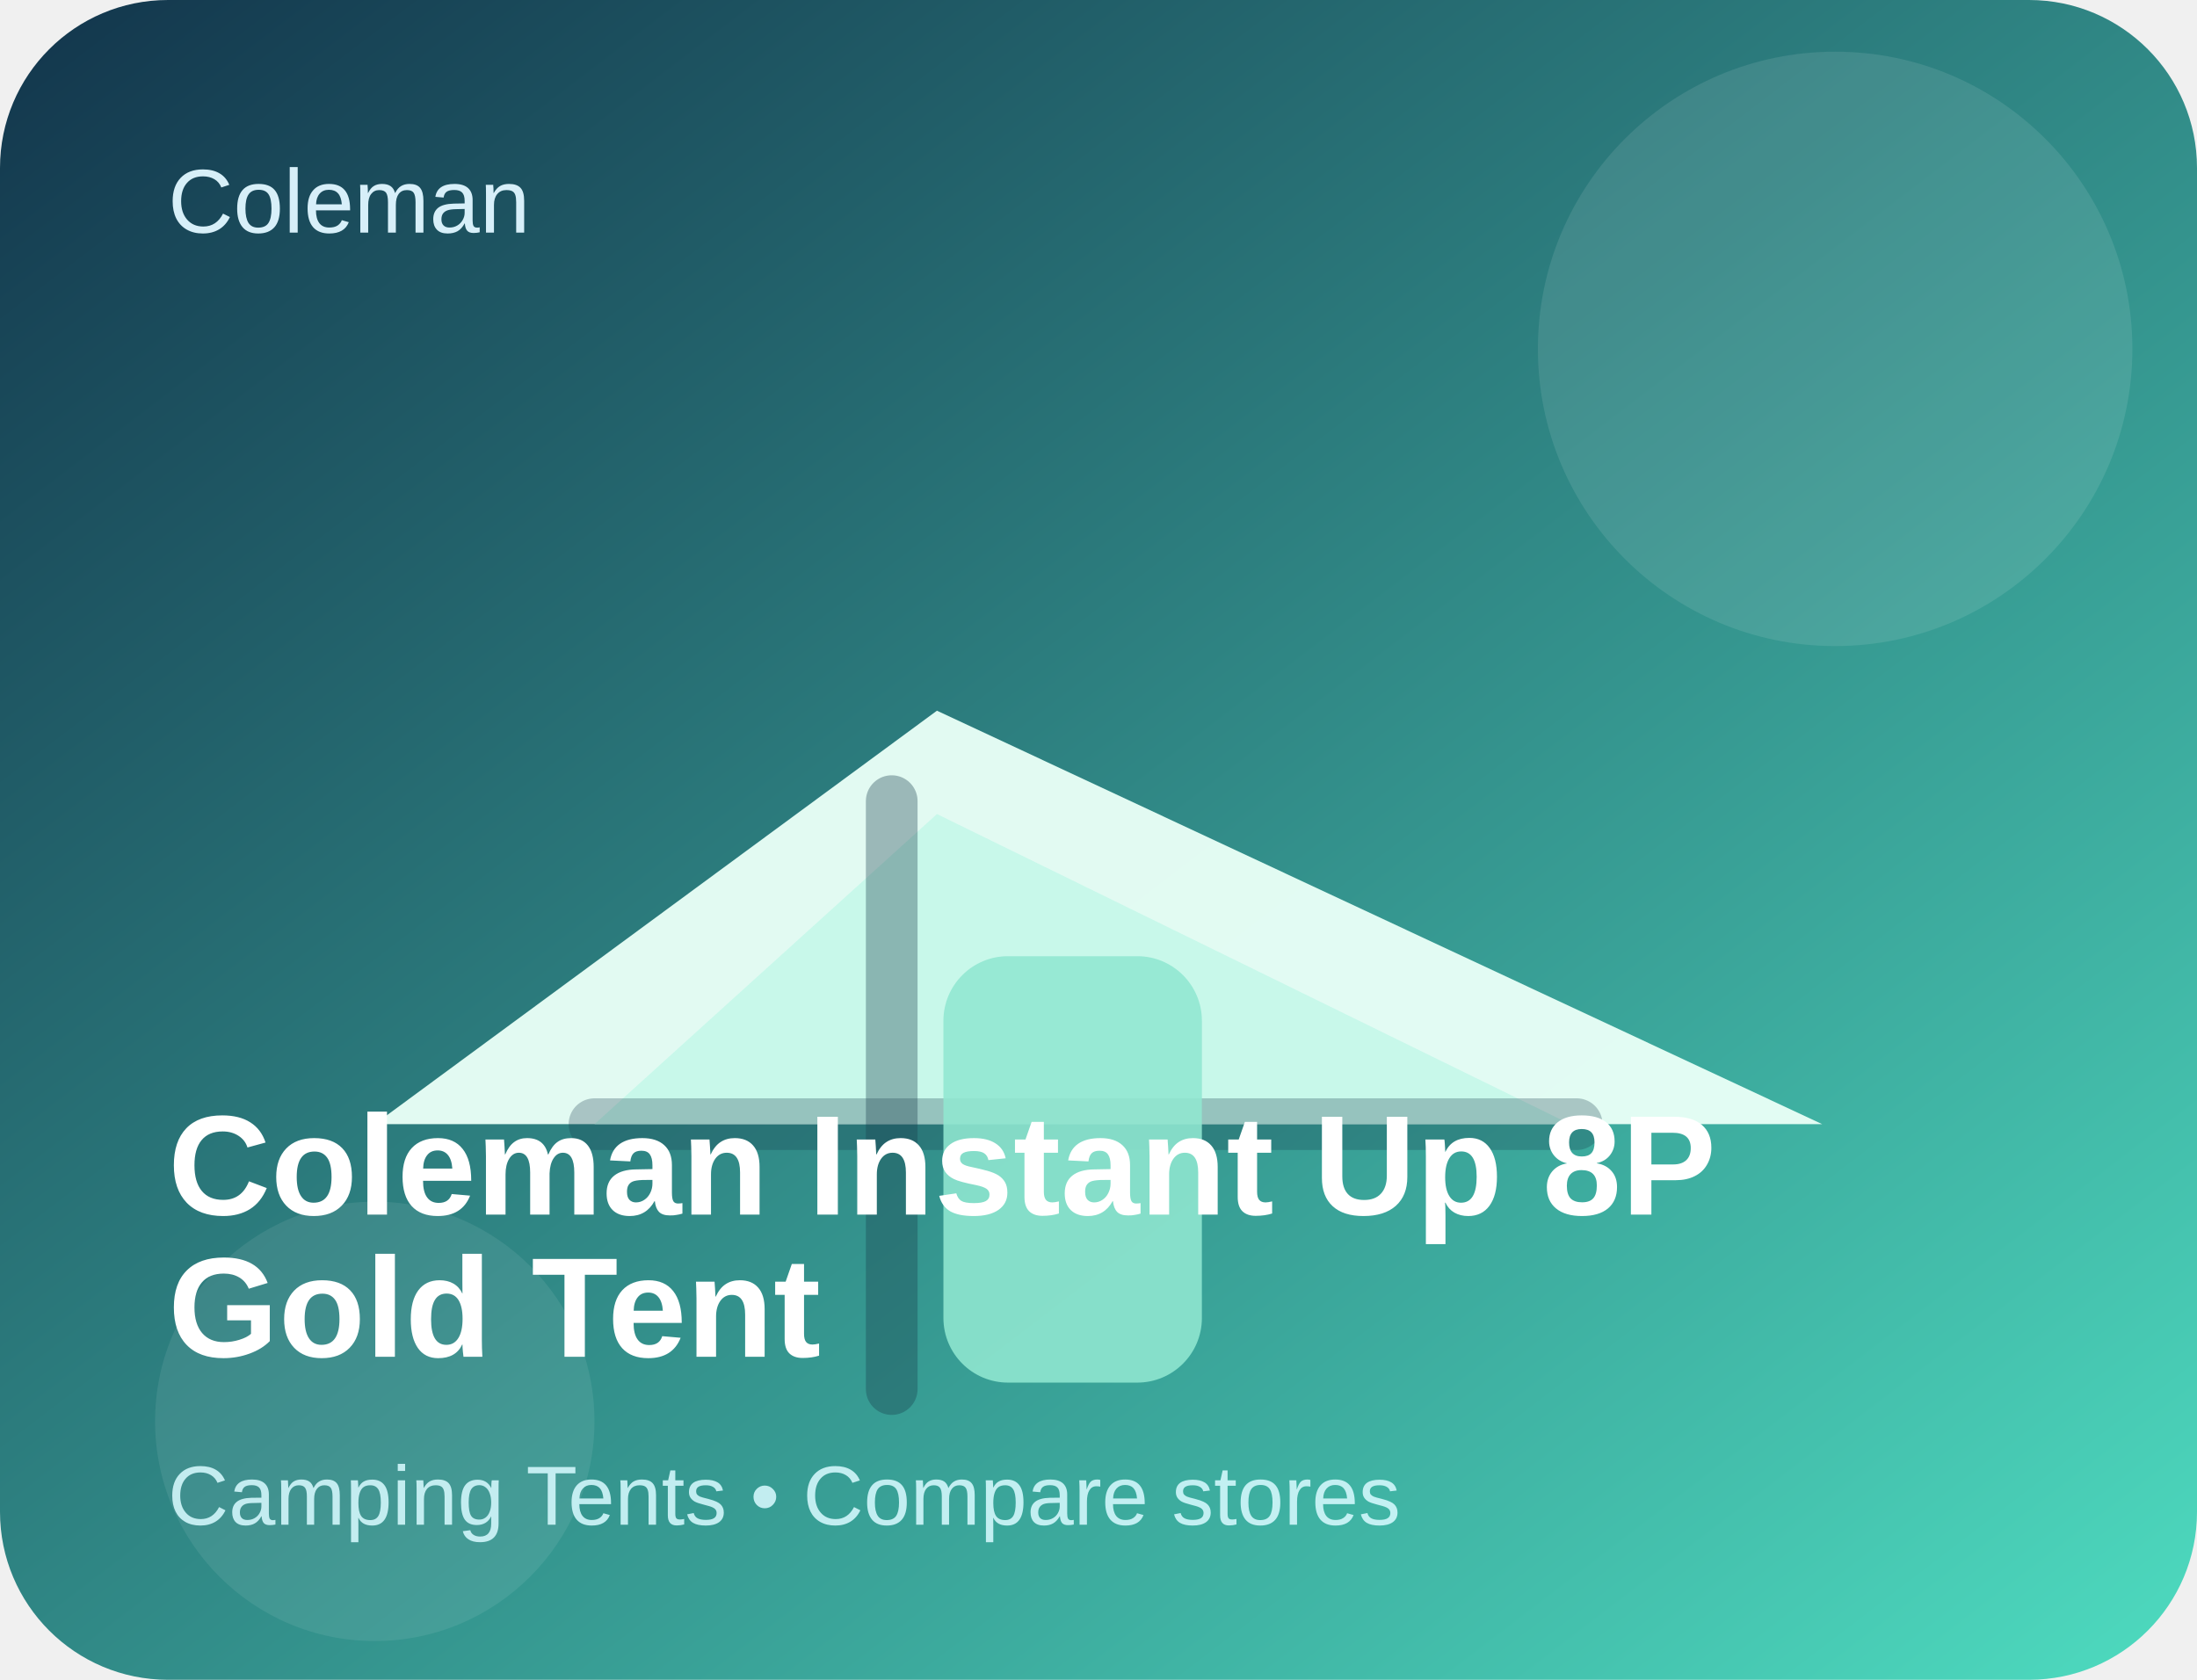
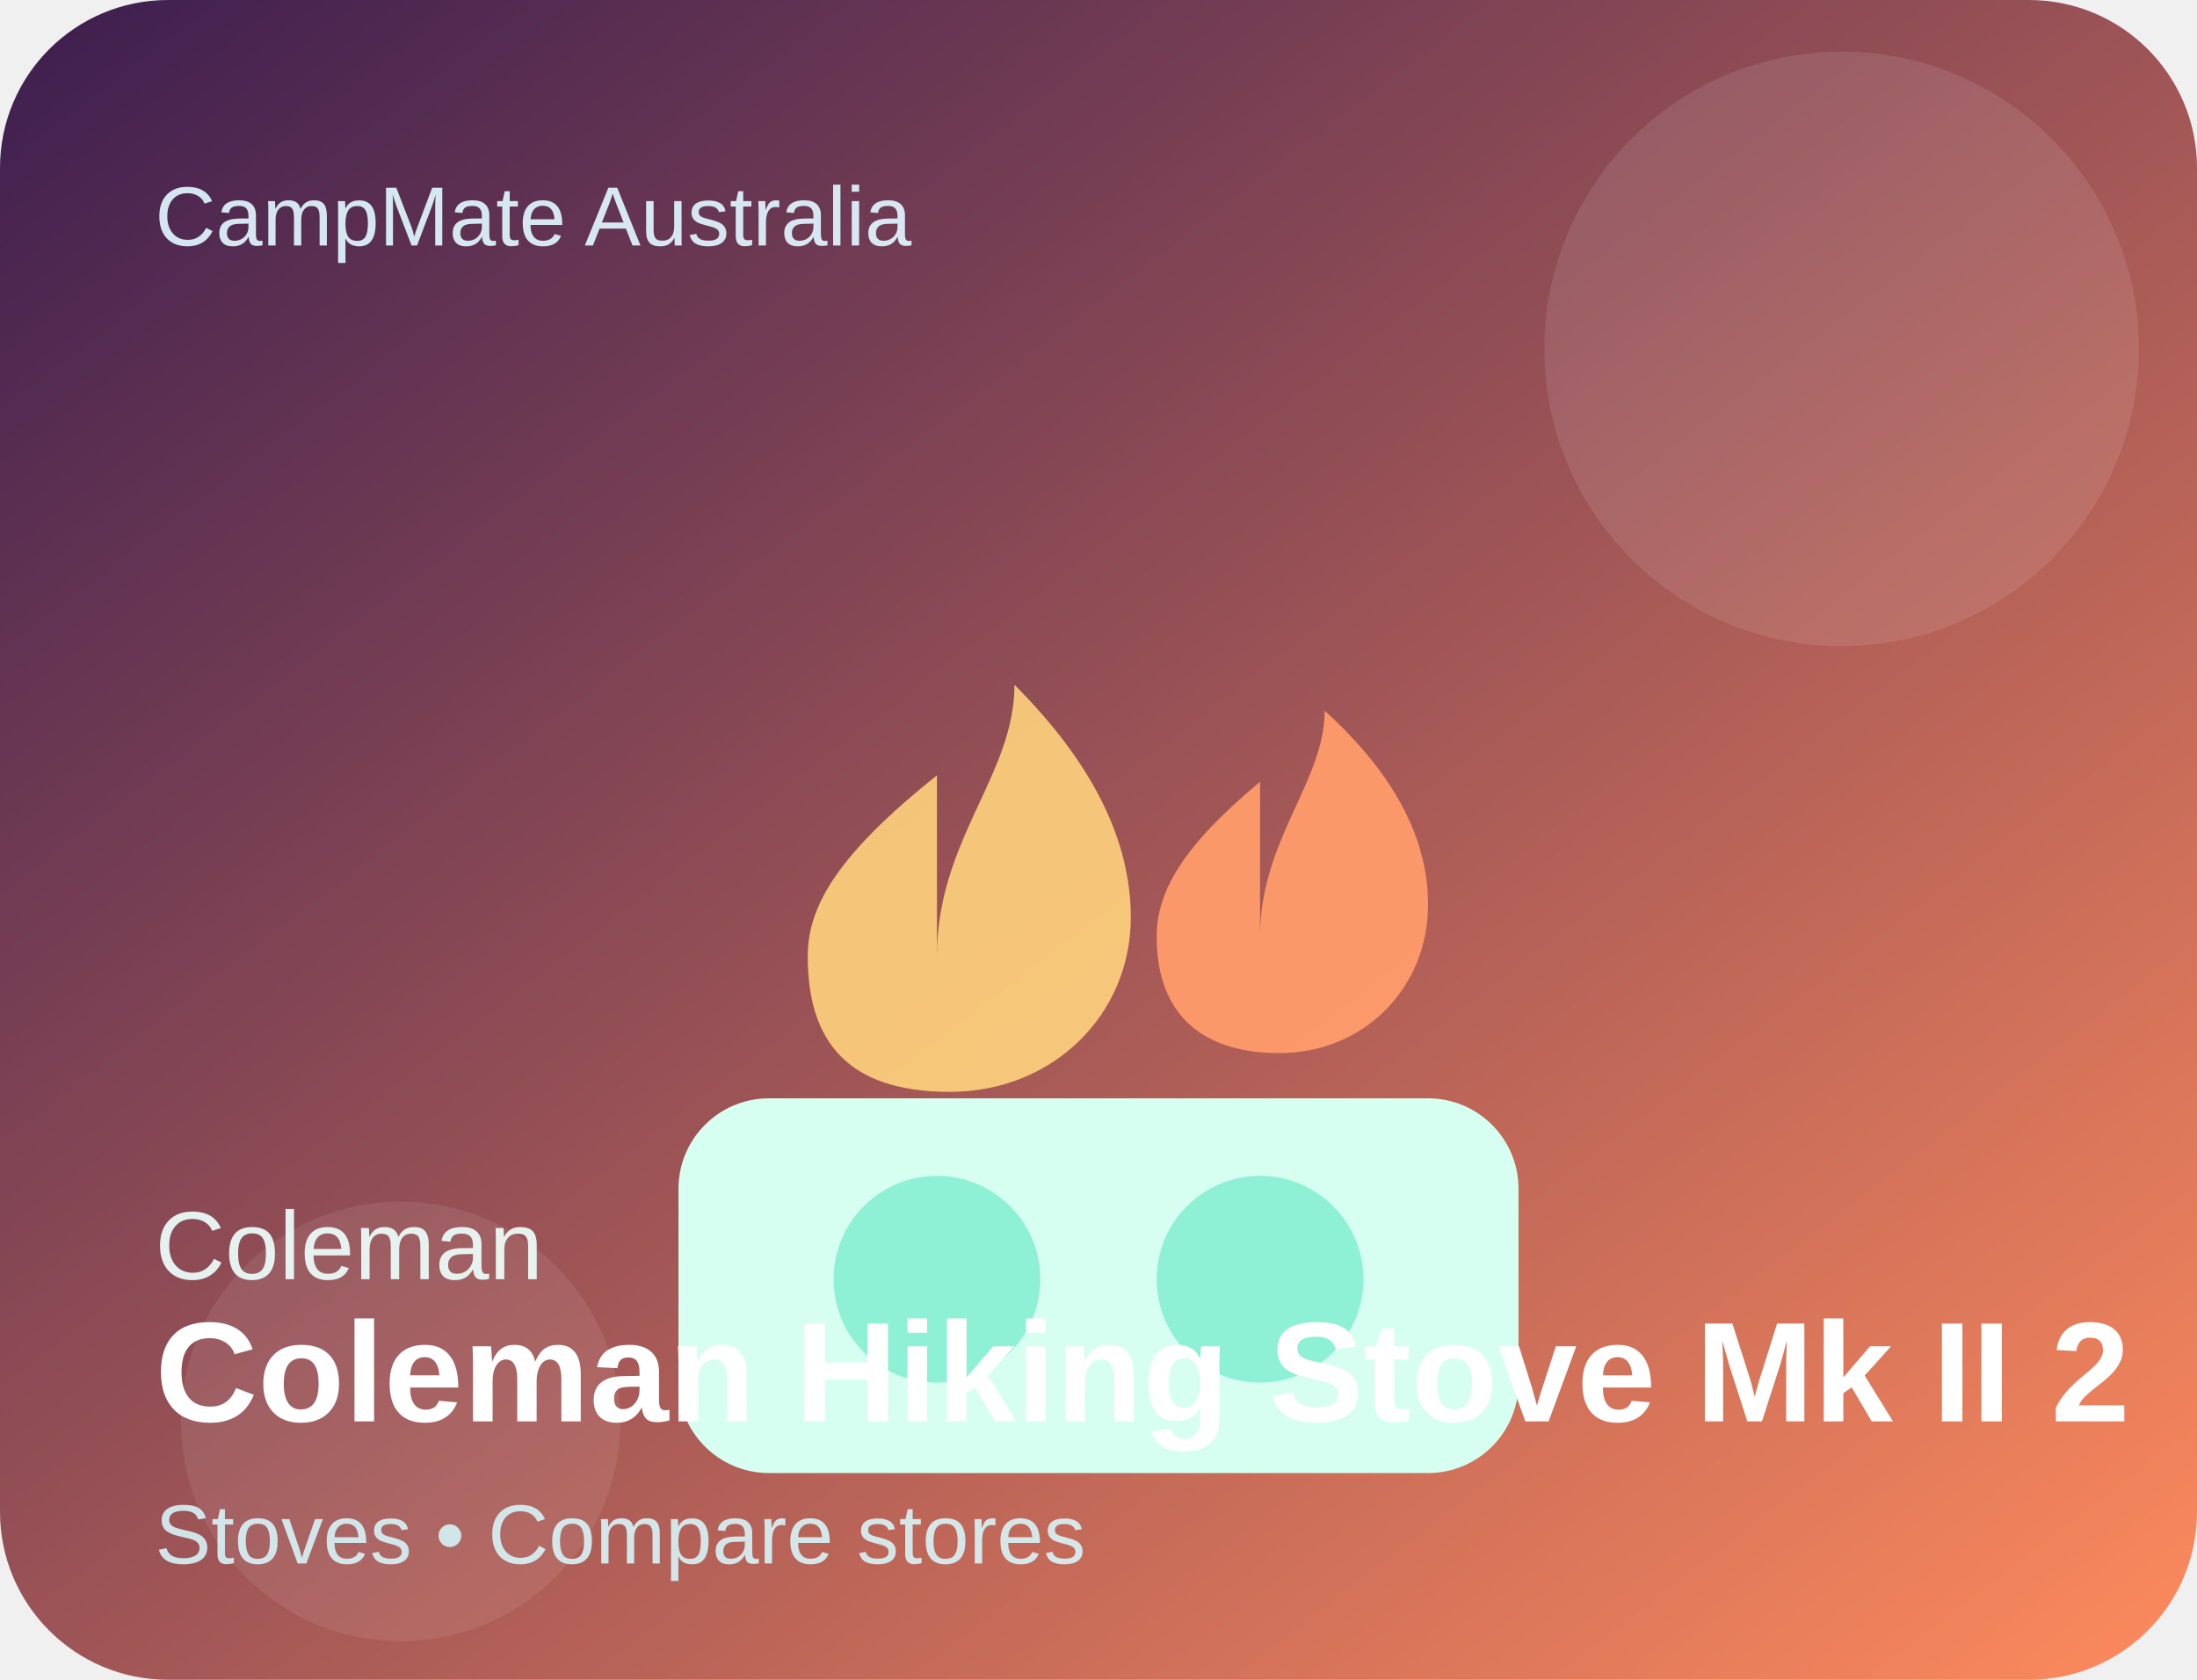
- <svg xmlns="http://www.w3.org/2000/svg" viewBox="0 0 340 260" role="img" aria-label="Coleman Instant Up 8P Gold Tent">
+ <svg xmlns="http://www.w3.org/2000/svg" viewBox="0 0 340 260" role="img" aria-label="Coleman Hiking Stove Mk II 26">
  <defs>
    <linearGradient id="g" x1="0" y1="0" x2="1" y2="1">
-       <stop offset="0%" stop-color="#12344b" />
-       <stop offset="100%" stop-color="#4edcc0" />
+       <stop offset="0%" stop-color="#3b1d4f" />
+       <stop offset="100%" stop-color="#ff8b5d" />
    </linearGradient>
  </defs>
  <rect width="340" height="260" rx="26" fill="url(#g)" />
-   <circle cx="284" cy="54" r="46" fill="#ffffff" opacity="0.10" />
-   <circle cx="58" cy="220" r="34" fill="#ffffff" opacity="0.08" />
-   <path d="M58 174 L145 110 L282 174" fill="#e9fff7" opacity="0.96" />
-   <path d="M92 174 L145 126 L243 174" fill="#c6f8ea" opacity="0.95" />
-   <path d="M138 124 L138 215" stroke="#163b4b" stroke-width="8" stroke-linecap="round" opacity="0.35" />
-   <path d="M92 174 H244" stroke="#163b4b" stroke-width="8" stroke-linecap="round" opacity="0.28" />
-   <rect x="146" y="148" width="40" height="66" rx="10" fill="#90e7d1" opacity="0.88" />
-   <text x="26" y="36" font-family="Arial, Helvetica, sans-serif" font-size="14" fill="#dff6ff" opacity="0.96">Coleman</text>
-   <text x="26" y="188" font-family="Arial, Helvetica, sans-serif" font-size="22" font-weight="700" fill="#ffffff">Coleman Instant Up 8P</text>
-   <text x="26" y="210" font-family="Arial, Helvetica, sans-serif" font-size="22" font-weight="700" fill="#ffffff">Gold Tent</text>
-   <text x="26" y="236" font-family="Arial, Helvetica, sans-serif" font-size="13" fill="#d8faff" opacity="0.86">Camping Tents • Compare stores</text>
+   <circle cx="285" cy="54" r="46" fill="#ffffff" opacity="0.10" />
+   <circle cx="62" cy="220" r="34" fill="#ffffff" opacity="0.08" />
+   <rect x="105" y="170" width="130" height="58" rx="14" fill="#d7fff1" />
+   <circle cx="145" cy="198" r="16" fill="#8ef0d5" />
+   <circle cx="195" cy="198" r="16" fill="#8ef0d5" />
+   <path d="M145 148 c0-18 12-28 12-42 c12 12 18 24 18 36 c0 15-12 27-28 27 s-22-8-22-21 c0-8 5-16 20-28" fill="#ffd27d" opacity="0.9" />
+   <path d="M195 145 c0-15 10-24 10-35 c11 10 16 20 16 30 c0 13-10 23-23 23 s-19-7-19-18 c0-7 4-14 16-24" fill="#ff9b6b" opacity="0.95" />
+   <text x="24" y="38" font-family="Arial, Helvetica, sans-serif" font-size="13" fill="#dff6ff" opacity="0.92">CampMate Australia</text>
+   <text x="24" y="198" font-family="Arial, Helvetica, sans-serif" font-size="15" fill="#ecfffb" opacity="0.92">Coleman</text>
+   <text x="24" y="220" font-family="Arial, Helvetica, sans-serif" font-size="22" font-weight="700" fill="#ffffff">Coleman Hiking Stove Mk II 2</text>
+   <text x="24" y="242" font-family="Arial, Helvetica, sans-serif" font-size="13" fill="#d8faff" opacity="0.86">Stoves • Compare stores</text>
</svg>
